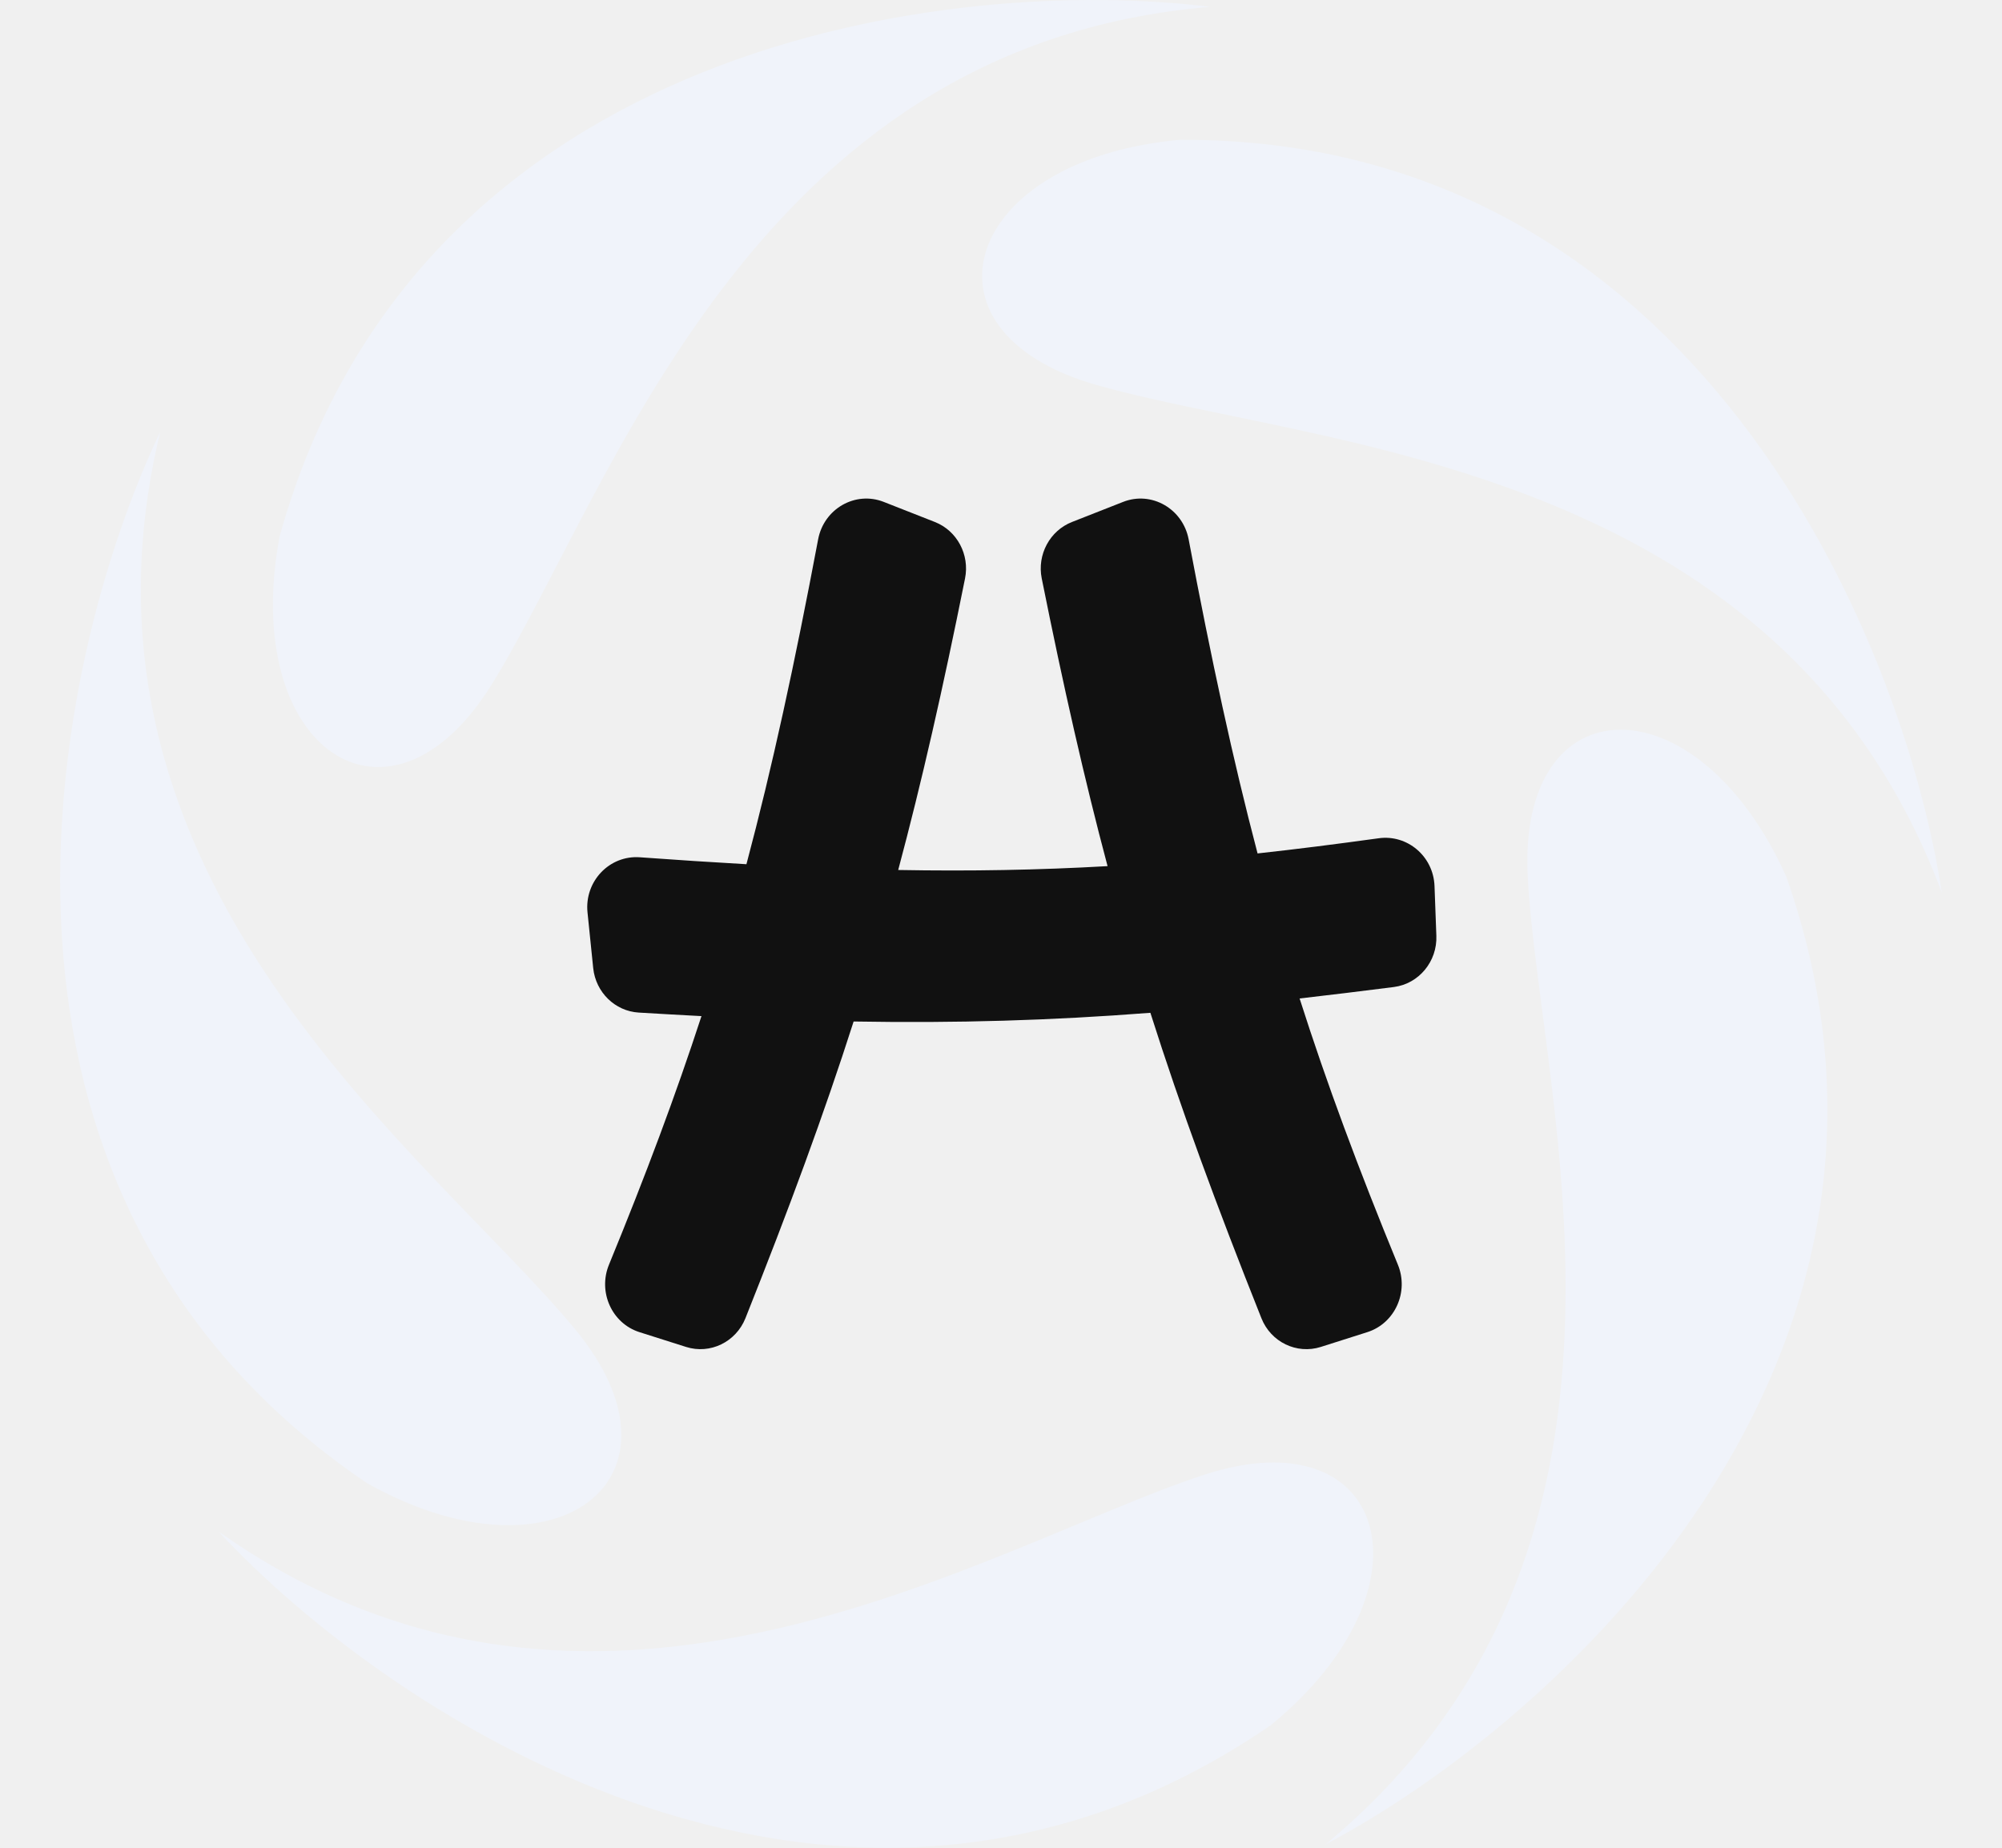
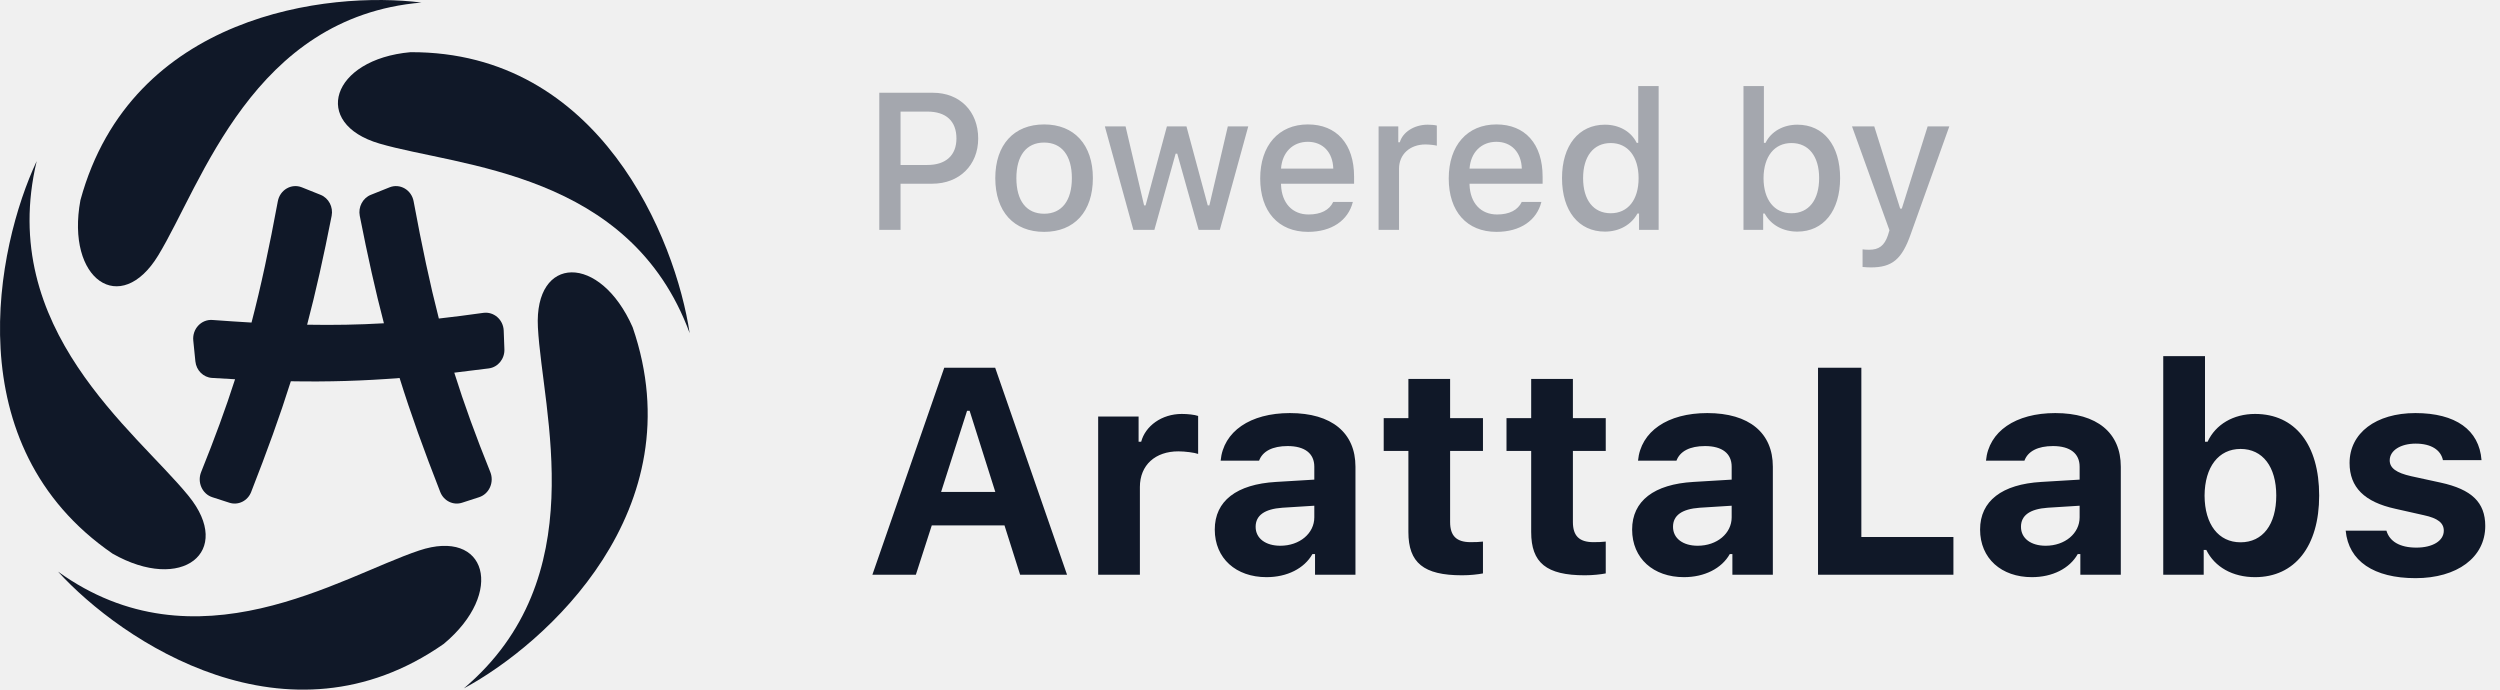
- <svg xmlns="http://www.w3.org/2000/svg" width="26" height="24" viewBox="0 0 26 24" fill="none">
-   <path d="M8.91 17.495L8.305 17.303C7.946 17.189 7.763 16.781 7.909 16.426C8.386 15.264 8.775 14.225 9.11 13.198C8.846 13.184 8.574 13.169 8.294 13.152C7.987 13.133 7.737 12.889 7.704 12.575L7.63 11.851C7.589 11.448 7.915 11.106 8.31 11.135C8.793 11.17 9.253 11.2 9.694 11.225C10.029 9.967 10.32 8.624 10.625 7.006C10.7 6.608 11.107 6.374 11.477 6.519L12.141 6.78C12.429 6.893 12.595 7.204 12.533 7.513C12.246 8.945 11.97 10.159 11.665 11.3C12.605 11.317 13.488 11.301 14.384 11.25C14.084 10.123 13.812 8.924 13.529 7.513C13.467 7.204 13.634 6.893 13.922 6.78L14.586 6.519C14.955 6.374 15.362 6.608 15.437 7.006C15.731 8.564 16.012 9.868 16.332 11.085C16.835 11.03 17.355 10.964 17.905 10.888C18.277 10.836 18.615 11.122 18.63 11.507L18.654 12.154C18.667 12.488 18.427 12.778 18.103 12.82C17.678 12.874 17.271 12.924 16.878 12.969C17.23 14.072 17.641 15.177 18.154 16.426C18.3 16.781 18.116 17.189 17.757 17.303L17.153 17.495C16.84 17.594 16.505 17.432 16.382 17.122C15.796 15.651 15.335 14.398 14.94 13.155C13.646 13.255 12.43 13.291 11.086 13.268C10.7 14.474 10.249 15.696 9.681 17.122C9.557 17.432 9.222 17.594 8.91 17.495Z" fill="#111111" />
-   <path d="M23.2 11.39C25.425 17.741 20.138 22.413 17.217 23.955C21.835 20.117 19.998 14.335 19.841 11.39C19.706 8.867 22.045 8.814 23.2 11.39Z" fill="#F0F3FA" />
-   <path d="M4.769 19.266C-0.801 15.501 0.657 8.592 2.082 5.607C0.664 11.448 5.583 14.99 7.463 17.258C9.075 19.201 7.23 20.642 4.769 19.266Z" fill="#F0F3FA" />
-   <path d="M3.632 6.965C5.434 0.481 12.438 -0.321 15.714 0.089C9.735 0.589 7.939 6.385 6.386 8.89C5.056 11.037 3.108 9.74 3.632 6.965Z" fill="#F0F3FA" />
-   <path d="M16.505 22.407C10.964 26.212 5.085 22.316 2.838 19.892C7.739 23.36 12.834 20.077 15.631 19.158C18.028 18.37 18.688 20.619 16.505 22.407Z" fill="#F0F3FA" />
-   <path d="M15.325 1.816C22.044 1.789 24.72 8.323 25.218 11.593C23.11 5.965 17.054 5.81 14.226 4.996C11.801 4.297 12.518 2.066 15.325 1.816Z" fill="#F0F3FA" />
+ <svg xmlns="http://www.w3.org/2000/svg" width="87" height="24" viewBox="0 0 87 24" fill="none">
+   <g clip-path="url(#clip0_10263_6815)">
+     <path d="M7.983 17.495L7.389 17.303C7.036 17.189 6.856 16.781 7 16.426C7.468 15.264 7.85 14.225 8.18 13.198C7.92 13.184 7.653 13.169 7.379 13.152C7.076 13.133 6.831 12.889 6.799 12.575L6.726 11.851C6.686 11.448 7.006 11.106 7.393 11.135C7.868 11.17 8.32 11.2 8.753 11.225C9.082 9.967 9.368 8.624 9.668 7.006C9.741 6.608 10.141 6.374 10.504 6.519L11.156 6.78C11.439 6.893 11.602 7.204 11.541 7.513C11.259 8.945 10.989 10.159 10.688 11.3C11.612 11.317 12.48 11.301 13.36 11.25C13.065 10.123 12.798 8.924 12.52 7.513C12.459 7.204 12.623 6.893 12.905 6.78L13.557 6.519C13.92 6.374 14.32 6.608 14.394 7.006C14.683 8.564 14.959 9.868 15.272 11.085C15.766 11.03 16.278 10.964 16.817 10.888C17.183 10.836 17.515 11.122 17.529 11.507L17.553 12.154C17.566 12.488 17.33 12.778 17.012 12.82C16.594 12.874 16.195 12.924 15.809 12.969C16.155 14.072 16.558 15.177 17.062 16.426C17.205 16.781 17.025 17.189 16.672 17.303L16.079 17.495C15.772 17.594 15.443 17.432 15.321 17.122C14.746 15.651 14.293 14.398 13.906 13.155C12.635 13.255 11.441 13.291 10.121 13.268C9.741 14.474 9.298 15.696 8.74 17.122C8.619 17.432 8.29 17.594 7.983 17.495Z" fill="#101828" />
+     <path d="M22.017 11.39C24.203 17.741 19.011 22.413 16.142 23.955C20.677 20.117 18.873 14.335 18.719 11.39C18.586 8.867 20.884 8.814 22.017 11.39Z" fill="#101828" />
+     <path d="M3.916 19.266C-1.554 15.501 -0.122 8.592 1.277 5.607C-0.116 11.448 4.715 14.99 6.562 17.258C8.145 19.201 6.333 20.642 3.916 19.266Z" fill="#101828" />
+     <path d="M2.799 6.965C4.569 0.481 11.448 -0.321 14.666 0.089C8.793 0.589 7.029 6.385 5.505 8.89C4.198 11.037 2.284 9.74 2.799 6.965Z" fill="#101828" />
+     <path d="M15.443 22.407C10.001 26.212 4.226 22.316 2.019 19.892C6.833 23.36 11.837 20.077 14.584 19.158C16.938 18.37 17.586 20.619 15.443 22.407Z" fill="#101828" />
+     <path d="M14.284 1.816C20.882 1.789 23.511 8.323 24 11.593C21.93 5.965 15.982 5.81 13.204 4.996C10.823 4.297 11.526 2.066 14.284 1.816Z" fill="#101828" />
+     <path d="M30.599 3.228H32.467C33.399 3.228 34.041 3.873 34.041 4.819C34.041 5.751 33.38 6.393 32.444 6.393H31.339V8H30.599V3.228ZM31.339 3.883V5.741H32.272C32.91 5.741 33.284 5.411 33.284 4.819C33.284 4.214 32.923 3.883 32.272 3.883H31.339ZM36.336 8.069C35.281 8.069 34.636 7.365 34.636 6.198C34.636 5.037 35.284 4.33 36.336 4.33C37.384 4.33 38.032 5.037 38.032 6.198C38.032 7.365 37.387 8.069 36.336 8.069ZM36.336 7.438C36.951 7.438 37.301 6.982 37.301 6.198C37.301 5.417 36.951 4.961 36.336 4.961C35.717 4.961 35.37 5.417 35.37 6.198C35.37 6.985 35.717 7.438 36.336 7.438ZM43.439 4.399L42.45 8H41.712L40.968 5.348H40.912L40.172 8H39.441L38.449 4.399H39.17L39.814 7.147H39.867L40.608 4.399H41.289L42.03 7.147H42.086L42.728 4.399H43.439ZM45.512 4.935C44.986 4.935 44.619 5.305 44.58 5.867H46.398C46.382 5.302 46.038 4.935 45.512 4.935ZM46.395 7.028H47.079C46.917 7.673 46.342 8.069 45.519 8.069C44.487 8.069 43.855 7.362 43.855 6.211C43.855 5.06 44.5 4.33 45.515 4.33C46.517 4.33 47.122 5.014 47.122 6.145V6.393H44.58V6.433C44.603 7.064 44.97 7.464 45.538 7.464C45.968 7.464 46.263 7.309 46.395 7.028ZM47.975 8V4.399H48.66V4.951H48.713C48.815 4.597 49.215 4.339 49.685 4.339C49.791 4.339 49.926 4.349 50.002 4.369V5.07C49.943 5.05 49.731 5.027 49.606 5.027C49.067 5.027 48.686 5.368 48.686 5.874V8H47.975ZM52.073 4.935C51.547 4.935 51.18 5.305 51.14 5.867H52.959C52.942 5.302 52.598 4.935 52.073 4.935ZM52.956 7.028H53.64C53.478 7.673 52.903 8.069 52.079 8.069C51.047 8.069 50.416 7.362 50.416 6.211C50.416 5.06 51.061 4.33 52.076 4.33C53.078 4.33 53.683 5.014 53.683 6.145V6.393H51.14V6.433C51.163 7.064 51.53 7.464 52.099 7.464C52.529 7.464 52.823 7.309 52.956 7.028ZM55.852 8.06C54.936 8.06 54.358 7.339 54.358 6.198C54.358 5.06 54.943 4.339 55.852 4.339C56.345 4.339 56.761 4.574 56.957 4.971H57.01V2.994H57.721V8H57.039V7.431H56.983C56.768 7.825 56.348 8.06 55.852 8.06ZM56.054 4.978C55.455 4.978 55.092 5.441 55.092 6.198C55.092 6.962 55.452 7.421 56.054 7.421C56.652 7.421 57.023 6.955 57.023 6.201C57.023 5.45 56.649 4.978 56.054 4.978ZM62.548 8.06C62.046 8.06 61.626 7.828 61.411 7.431H61.358V8H60.673V2.994H61.384V4.971H61.441C61.632 4.578 62.056 4.339 62.548 4.339C63.461 4.339 64.036 5.054 64.036 6.198C64.036 7.339 63.458 8.06 62.548 8.06ZM62.343 4.978C61.748 4.978 61.374 5.447 61.371 6.201C61.374 6.955 61.745 7.421 62.343 7.421C62.945 7.421 63.306 6.962 63.306 6.198C63.306 5.441 62.945 4.978 62.343 4.978ZM65.111 9.306C65.052 9.306 64.883 9.3 64.817 9.29V8.678C64.873 8.688 64.982 8.691 65.048 8.691C65.385 8.691 65.577 8.552 65.7 8.188L65.753 8.013L64.45 4.399H65.224L66.126 7.259H66.183L67.082 4.399H67.836L66.493 8.149C66.186 9.025 65.845 9.306 65.111 9.306Z" fill="#A4A7AE" />
+     <path d="M35.5 20L34.956 18.283H32.426L31.872 20H30.359L32.86 12.797H34.632L37.133 20H35.5ZM33.654 14.295L32.75 17.12H34.637L33.743 14.295H33.654ZM38.216 20V14.495H39.623V15.373H39.713C39.858 14.824 40.427 14.405 41.126 14.405C41.325 14.405 41.57 14.43 41.695 14.475V15.797C41.58 15.752 41.24 15.707 41.006 15.707C40.212 15.707 39.668 16.177 39.668 16.95V20H38.216ZM44.555 18.992C45.228 18.992 45.738 18.562 45.738 18.003V17.599L44.625 17.669C44.001 17.714 43.696 17.939 43.696 18.333C43.696 18.742 44.051 18.992 44.555 18.992ZM44.075 20.085C43.017 20.085 42.274 19.436 42.274 18.428C42.274 17.43 43.037 16.851 44.405 16.771L45.738 16.691V16.241C45.738 15.782 45.408 15.523 44.809 15.523C44.285 15.523 43.936 15.703 43.816 16.032H42.478C42.573 15.014 43.507 14.375 44.889 14.375C46.347 14.375 47.17 15.064 47.17 16.241V20H45.763V19.281H45.673C45.388 19.785 44.789 20.085 44.075 20.085ZM49.012 13.187H50.464V14.55H51.607V15.693H50.464V18.168C50.464 18.647 50.684 18.867 51.178 18.867C51.368 18.867 51.468 18.862 51.607 18.847V19.955C51.428 19.99 51.158 20.02 50.879 20.02C49.541 20.02 49.012 19.586 49.012 18.513V15.693H48.153V14.55H49.012V13.187ZM53.285 13.187H54.737V14.55H55.88V15.693H54.737V18.168C54.737 18.647 54.957 18.867 55.451 18.867C55.64 18.867 55.74 18.862 55.88 18.847V19.955C55.7 19.99 55.431 20.02 55.151 20.02C53.814 20.02 53.285 19.586 53.285 18.513V15.693H52.426V14.55H53.285V13.187ZM59.079 18.992C59.753 18.992 60.262 18.562 60.262 18.003V17.599L59.149 17.669C58.525 17.714 58.221 17.939 58.221 18.333C58.221 18.742 58.575 18.992 59.079 18.992ZM58.6 20.085C57.542 20.085 56.798 19.436 56.798 18.428C56.798 17.43 57.562 16.851 58.93 16.771L60.262 16.691V16.241C60.262 15.782 59.933 15.523 59.334 15.523C58.81 15.523 58.461 15.703 58.341 16.032H57.003C57.098 15.014 58.031 14.375 59.414 14.375C60.871 14.375 61.695 15.064 61.695 16.241V20H60.287V19.281H60.197C59.913 19.785 59.314 20.085 58.6 20.085ZM67.979 18.687V20H63.267V12.797H64.775V18.687H67.979ZM71.188 18.992C71.862 18.992 72.371 18.562 72.371 18.003V17.599L71.258 17.669C70.634 17.714 70.33 17.939 70.33 18.333C70.33 18.742 70.684 18.992 71.188 18.992ZM70.709 20.085C69.651 20.085 68.907 19.436 68.907 18.428C68.907 17.43 69.671 16.851 71.039 16.771L72.371 16.691V16.241C72.371 15.782 72.042 15.523 71.443 15.523C70.919 15.523 70.569 15.703 70.45 16.032H69.112C69.207 15.014 70.14 14.375 71.523 14.375C72.98 14.375 73.804 15.064 73.804 16.241V20H72.396V19.281H72.306C72.022 19.785 71.423 20.085 70.709 20.085ZM78.476 20.085C77.697 20.085 77.073 19.735 76.779 19.137H76.689V20H75.281V12.393H76.734V15.373H76.824C77.103 14.769 77.722 14.405 78.476 14.405C79.868 14.405 80.707 15.468 80.707 17.245C80.707 19.012 79.858 20.085 78.476 20.085ZM77.972 15.623C77.208 15.623 76.724 16.247 76.719 17.25C76.724 18.248 77.203 18.872 77.972 18.872C78.745 18.872 79.214 18.253 79.214 17.245C79.214 16.241 78.74 15.623 77.972 15.623ZM81.765 16.112C81.765 15.069 82.683 14.375 84.056 14.375C85.454 14.375 86.277 14.959 86.357 16.012H85.014C84.939 15.658 84.605 15.438 84.066 15.438C83.547 15.438 83.162 15.672 83.162 16.022C83.162 16.291 83.397 16.456 83.906 16.571L84.939 16.796C86.008 17.03 86.487 17.479 86.487 18.303C86.487 19.401 85.504 20.12 84.061 20.12C82.609 20.12 81.73 19.526 81.63 18.468H83.048C83.158 18.842 83.512 19.057 84.091 19.057C84.655 19.057 85.044 18.822 85.044 18.468C85.044 18.198 84.835 18.033 84.35 17.929L83.352 17.704C82.284 17.469 81.765 16.96 81.765 16.112Z" fill="#101828" />
+   </g>
+   <defs>
+     <clipPath id="clip0_10263_6815">
+       <rect width="87" height="24" rx="5" fill="white" />
+     </clipPath>
+   </defs>
</svg>
